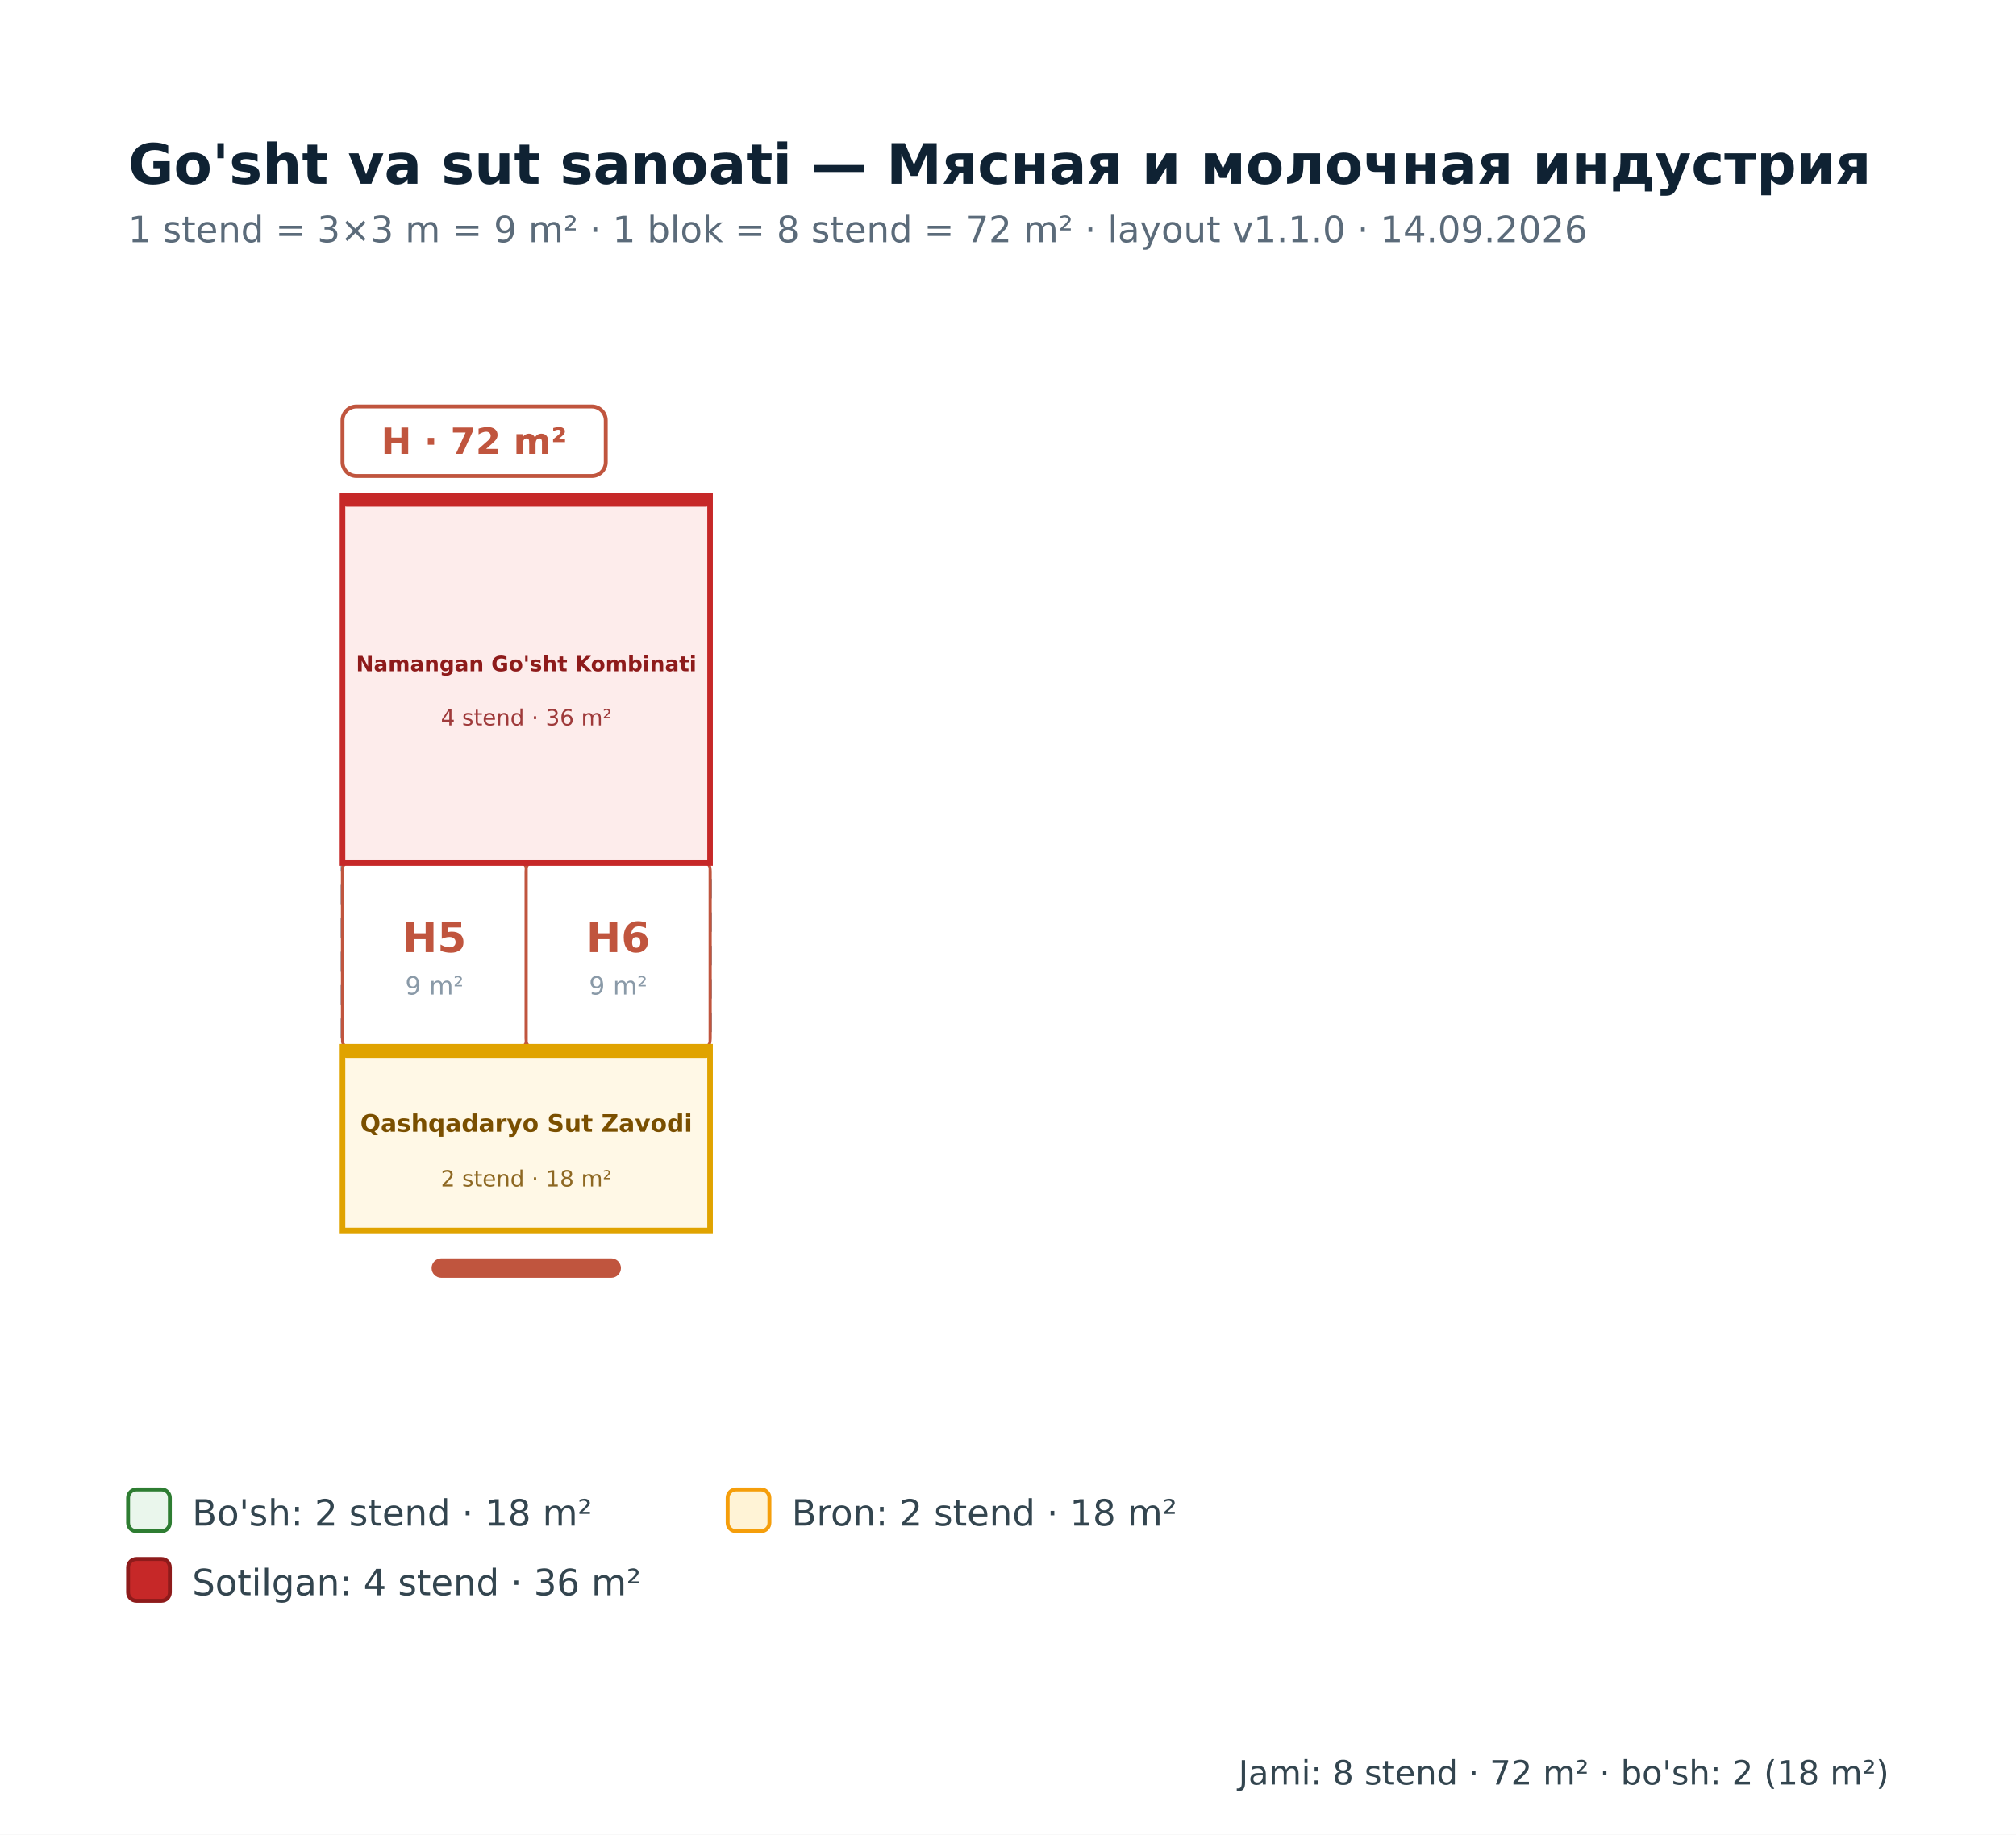
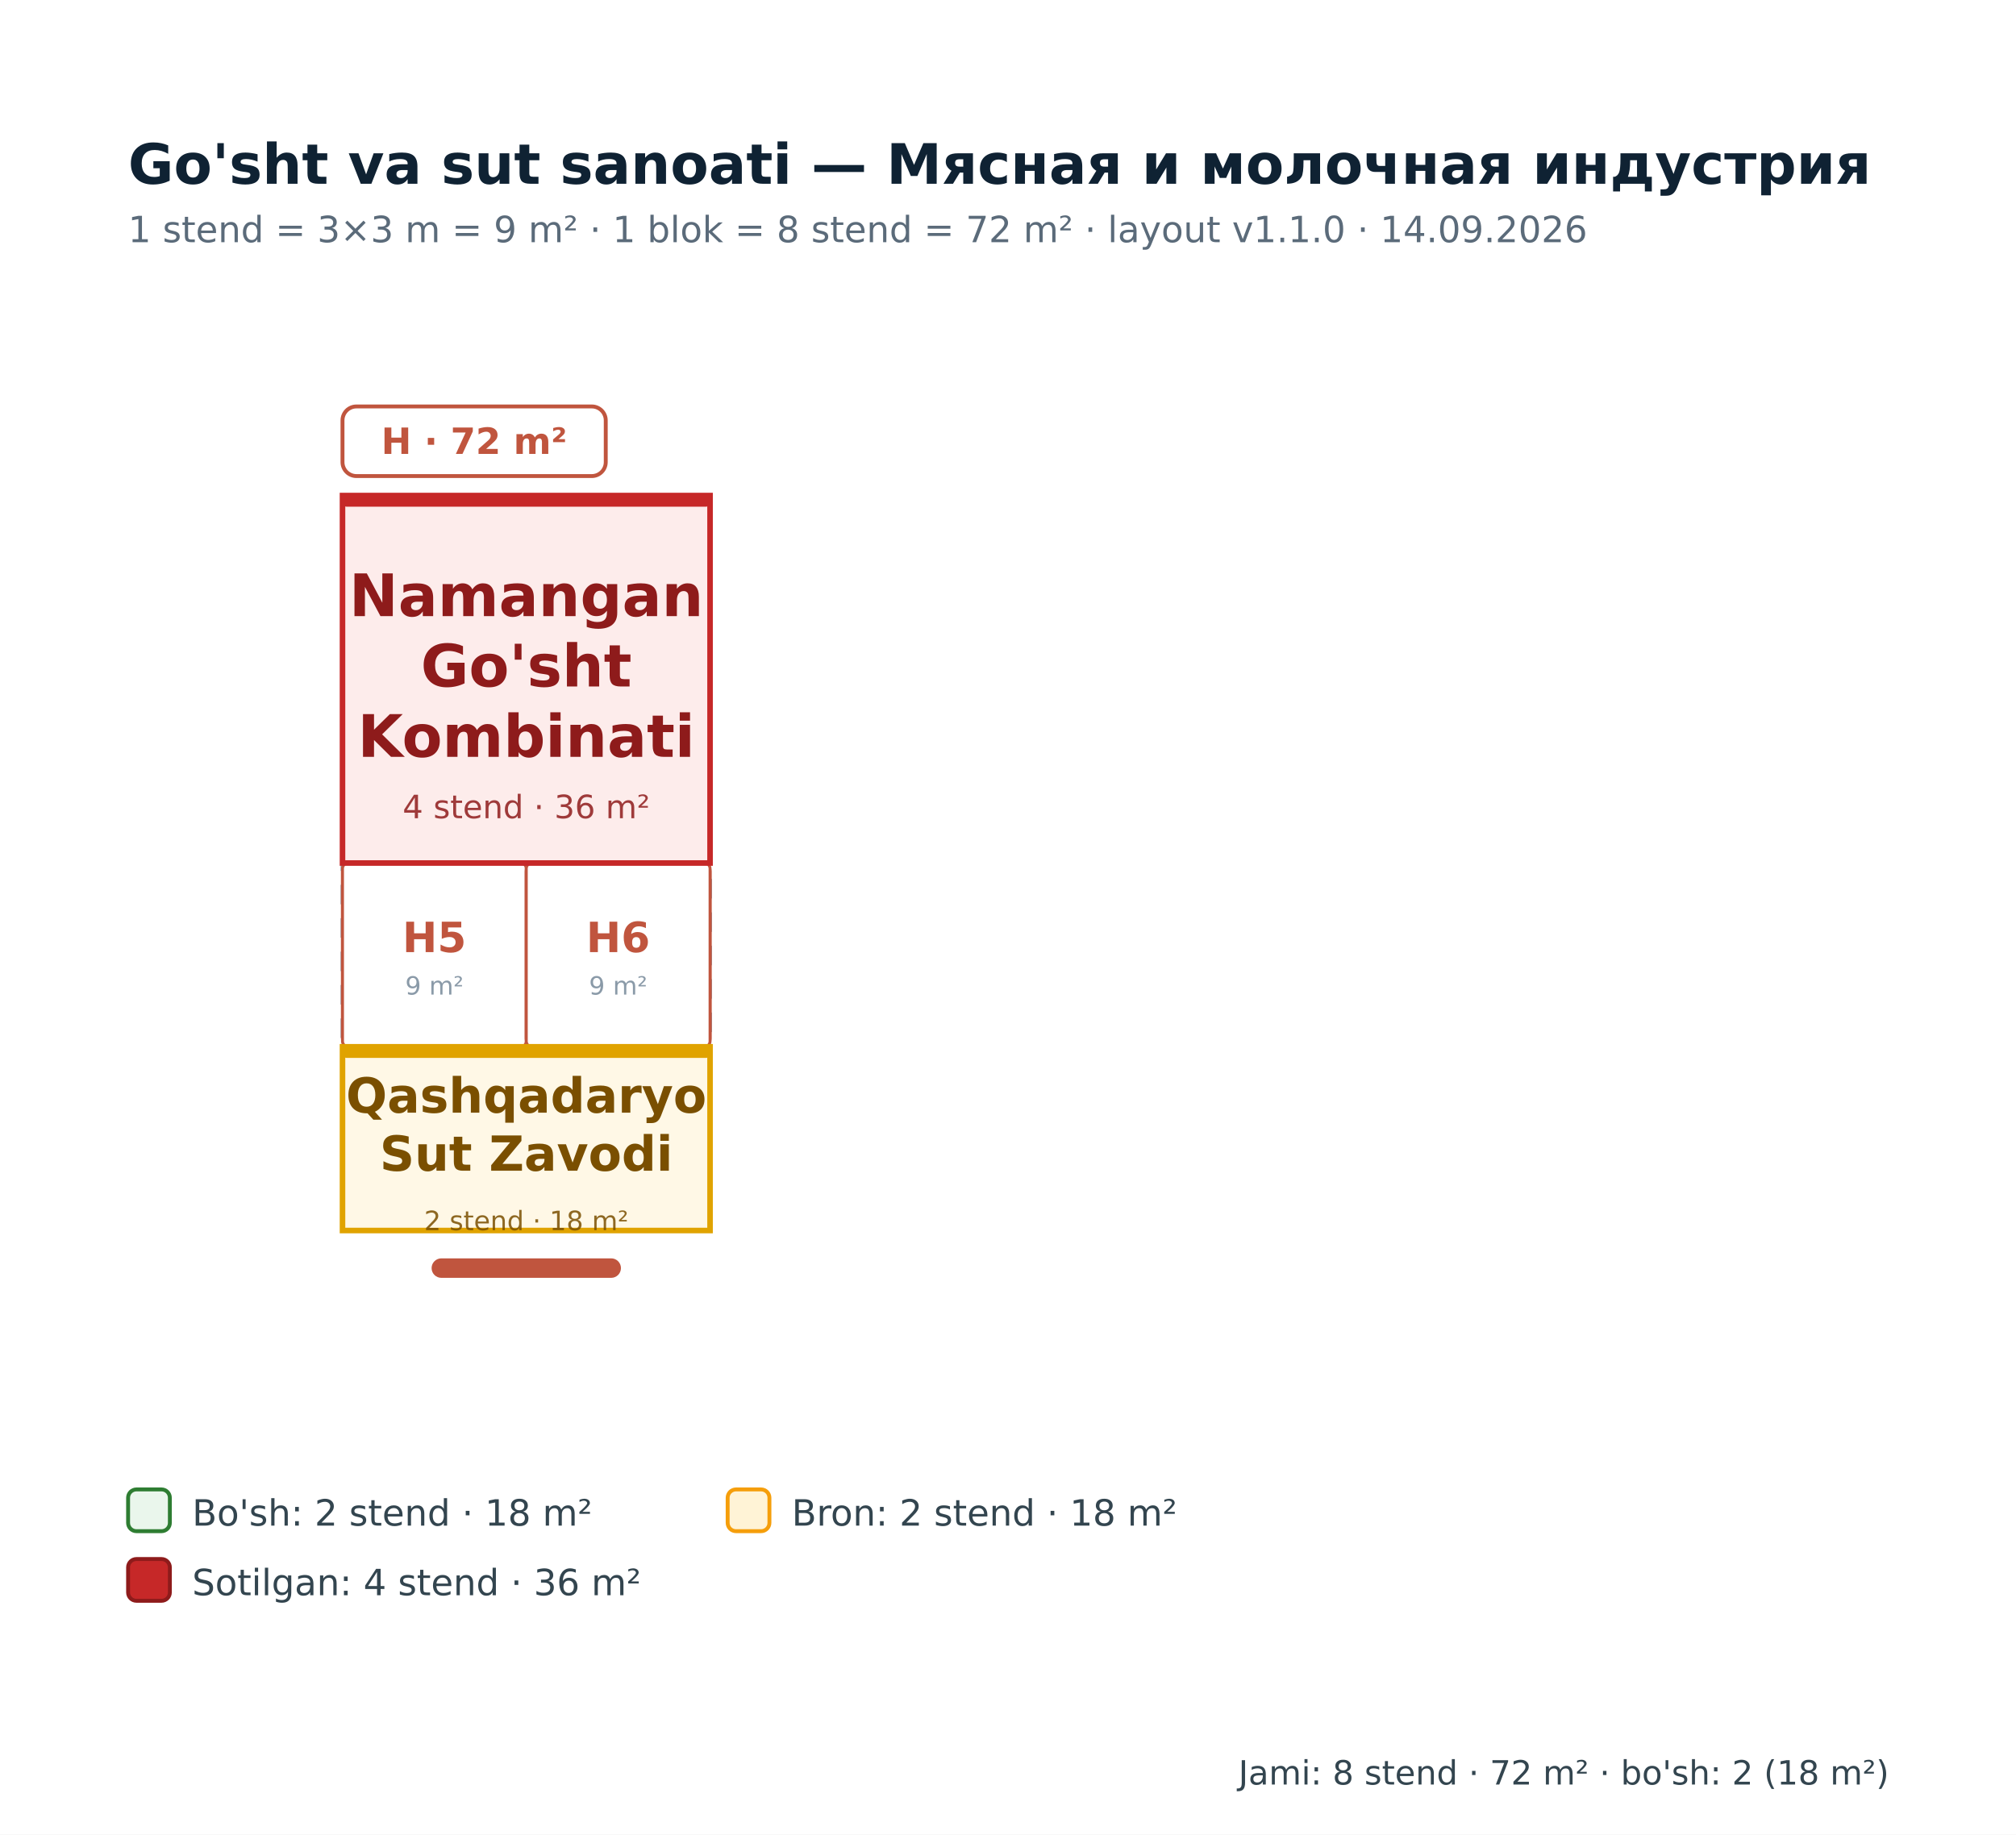
<svg xmlns="http://www.w3.org/2000/svg" width="724" height="659" viewBox="0 0 724 659" font-family="DejaVu Sans, Helvetica, Arial, sans-serif">
  <rect width="724" height="659" fill="#ffffff" />
  <text x="46" y="66" font-size="20" font-weight="bold" fill="#0f2233">Go'sht va sut sanoati — Мясная и молочная индустрия</text>
  <text x="46" y="87" font-size="13" fill="#5b6b7a">1 stend = 3×3 m = 9 m² · 1 blok = 8 stend = 72 m² · layout v1.1.0 · 14.09.2026</text>
  <rect x="123.00" y="178.00" width="132.00" height="264.00" fill="none" stroke="#90a4b5" stroke-width="1.4" stroke-dasharray="7 5" rx="4" />
  <rect x="123.00" y="146.00" width="94.54" height="25" rx="5" fill="#ffffff" stroke="#C0553E" stroke-width="1.4" />
  <text x="170.27" y="163.05" font-size="13" font-weight="bold" fill="#C0553E" text-anchor="middle">H · 72 m²</text>
  <rect x="123.00" y="310.00" width="66.00" height="66.00" rx="3" fill="#eaf6ec" stroke="#C0553E" stroke-width="1.1" />
  <rect x="123.00" y="310.00" width="66.00" height="66.00" rx="2" fill="#ffffff" stroke="#C0553E" stroke-width="1.05" />
  <text x="156.00" y="342.00" font-size="15.00" font-weight="bold" fill="#C0553E" text-anchor="middle">H5</text>
  <text x="156.00" y="357.25" font-size="9.00" fill="#8a9aa8" text-anchor="middle">9 m²</text>
  <rect x="189.00" y="310.00" width="66.00" height="66.00" rx="3" fill="#eaf6ec" stroke="#C0553E" stroke-width="1.1" />
  <rect x="189.00" y="310.00" width="66.00" height="66.00" rx="2" fill="#ffffff" stroke="#C0553E" stroke-width="1.05" />
  <text x="222.00" y="342.00" font-size="15.00" font-weight="bold" fill="#C0553E" text-anchor="middle">H6</text>
  <text x="222.00" y="357.25" font-size="9.00" fill="#8a9aa8" text-anchor="middle">9 m²</text>
  <rect x="155.00" y="452.00" width="68" height="7" rx="3.5" fill="#C0553E" />
  <path d="M123 178L189 178L255 178L255 244L255 310L189 310L123 310L123 244Z" fill="#fdeceb" stroke="#c62828" stroke-width="2" />
  <rect x="123.00" y="178.00" width="132.00" height="4" rx="1.5" fill="#c62828" />
-   <text x="189.00" y="241.10" font-size="7.60" font-weight="bold" fill="#8e1b1b" text-anchor="middle">Namangan Go'sht Kombinati</text>
-   <text x="189.00" y="260.56" font-size="8.00" fill="#8e1b1b" text-anchor="middle" opacity="0.85">4 stend · 36 m²</text>
+   <text x="189.00" y="221.32" font-size="21.06" font-weight="bold" fill="#8e1b1b" text-anchor="middle">Namangan</text>
+   <text x="189.00" y="246.59" font-size="21.06" font-weight="bold" fill="#8e1b1b" text-anchor="middle">Go'sht</text>
+   <text x="189.00" y="271.86" font-size="21.06" font-weight="bold" fill="#8e1b1b" text-anchor="middle">Kombinati</text>
+   <text x="189.00" y="293.91" font-size="11.58" fill="#8e1b1b" text-anchor="middle" opacity="0.85">4 stend · 36 m²</text>
  <path d="M123 376L189 376L255 376L255 442L189 442L123 442Z" fill="#fff8e6" stroke="#e0a300" stroke-width="2" />
  <rect x="123.00" y="376.00" width="132.00" height="4" rx="1.5" fill="#e0a300" />
-   <text x="189.00" y="406.51" font-size="8.61" font-weight="bold" fill="#7a4f00" text-anchor="middle">Qashqadaryo Sut Zavodi</text>
-   <text x="189.00" y="426.17" font-size="8.00" fill="#7a4f00" text-anchor="middle" opacity="0.85">2 stend · 18 m²</text>
+   <text x="189.00" y="399.66" font-size="17.39" font-weight="bold" fill="#7a4f00" text-anchor="middle">Qashqadaryo</text>
+   <text x="189.00" y="420.53" font-size="17.39" font-weight="bold" fill="#7a4f00" text-anchor="middle">Sut Zavodi</text>
+   <text x="189.00" y="441.87" font-size="9.57" fill="#7a4f00" text-anchor="middle" opacity="0.85">2 stend · 18 m²</text>
  <rect x="46.00" y="535.00" width="15" height="15" rx="3" fill="#eaf6ec" stroke="#2e7d32" stroke-width="1.4" />
  <text x="69.00" y="548.00" font-size="13" fill="#33454f">Bo'sh: 2 stend · 18 m²</text>
  <rect x="261.32" y="535.00" width="15" height="15" rx="3" fill="#fff3d6" stroke="#f59e0b" stroke-width="1.4" />
  <text x="284.32" y="548.00" font-size="13" fill="#33454f">Bron: 2 stend · 18 m²</text>
  <rect x="46.00" y="560.00" width="15" height="15" rx="3" fill="#c62828" stroke="#8e1b1b" stroke-width="1.4" />
  <text x="69.00" y="573.00" font-size="13" fill="#33454f">Sotilgan: 4 stend · 36 m²</text>
  <text x="678.4" y="641" font-size="12" fill="#33454f" text-anchor="end">Jami: 8 stend · 72 m² · bo'sh: 2 (18 m²)</text>
</svg>
